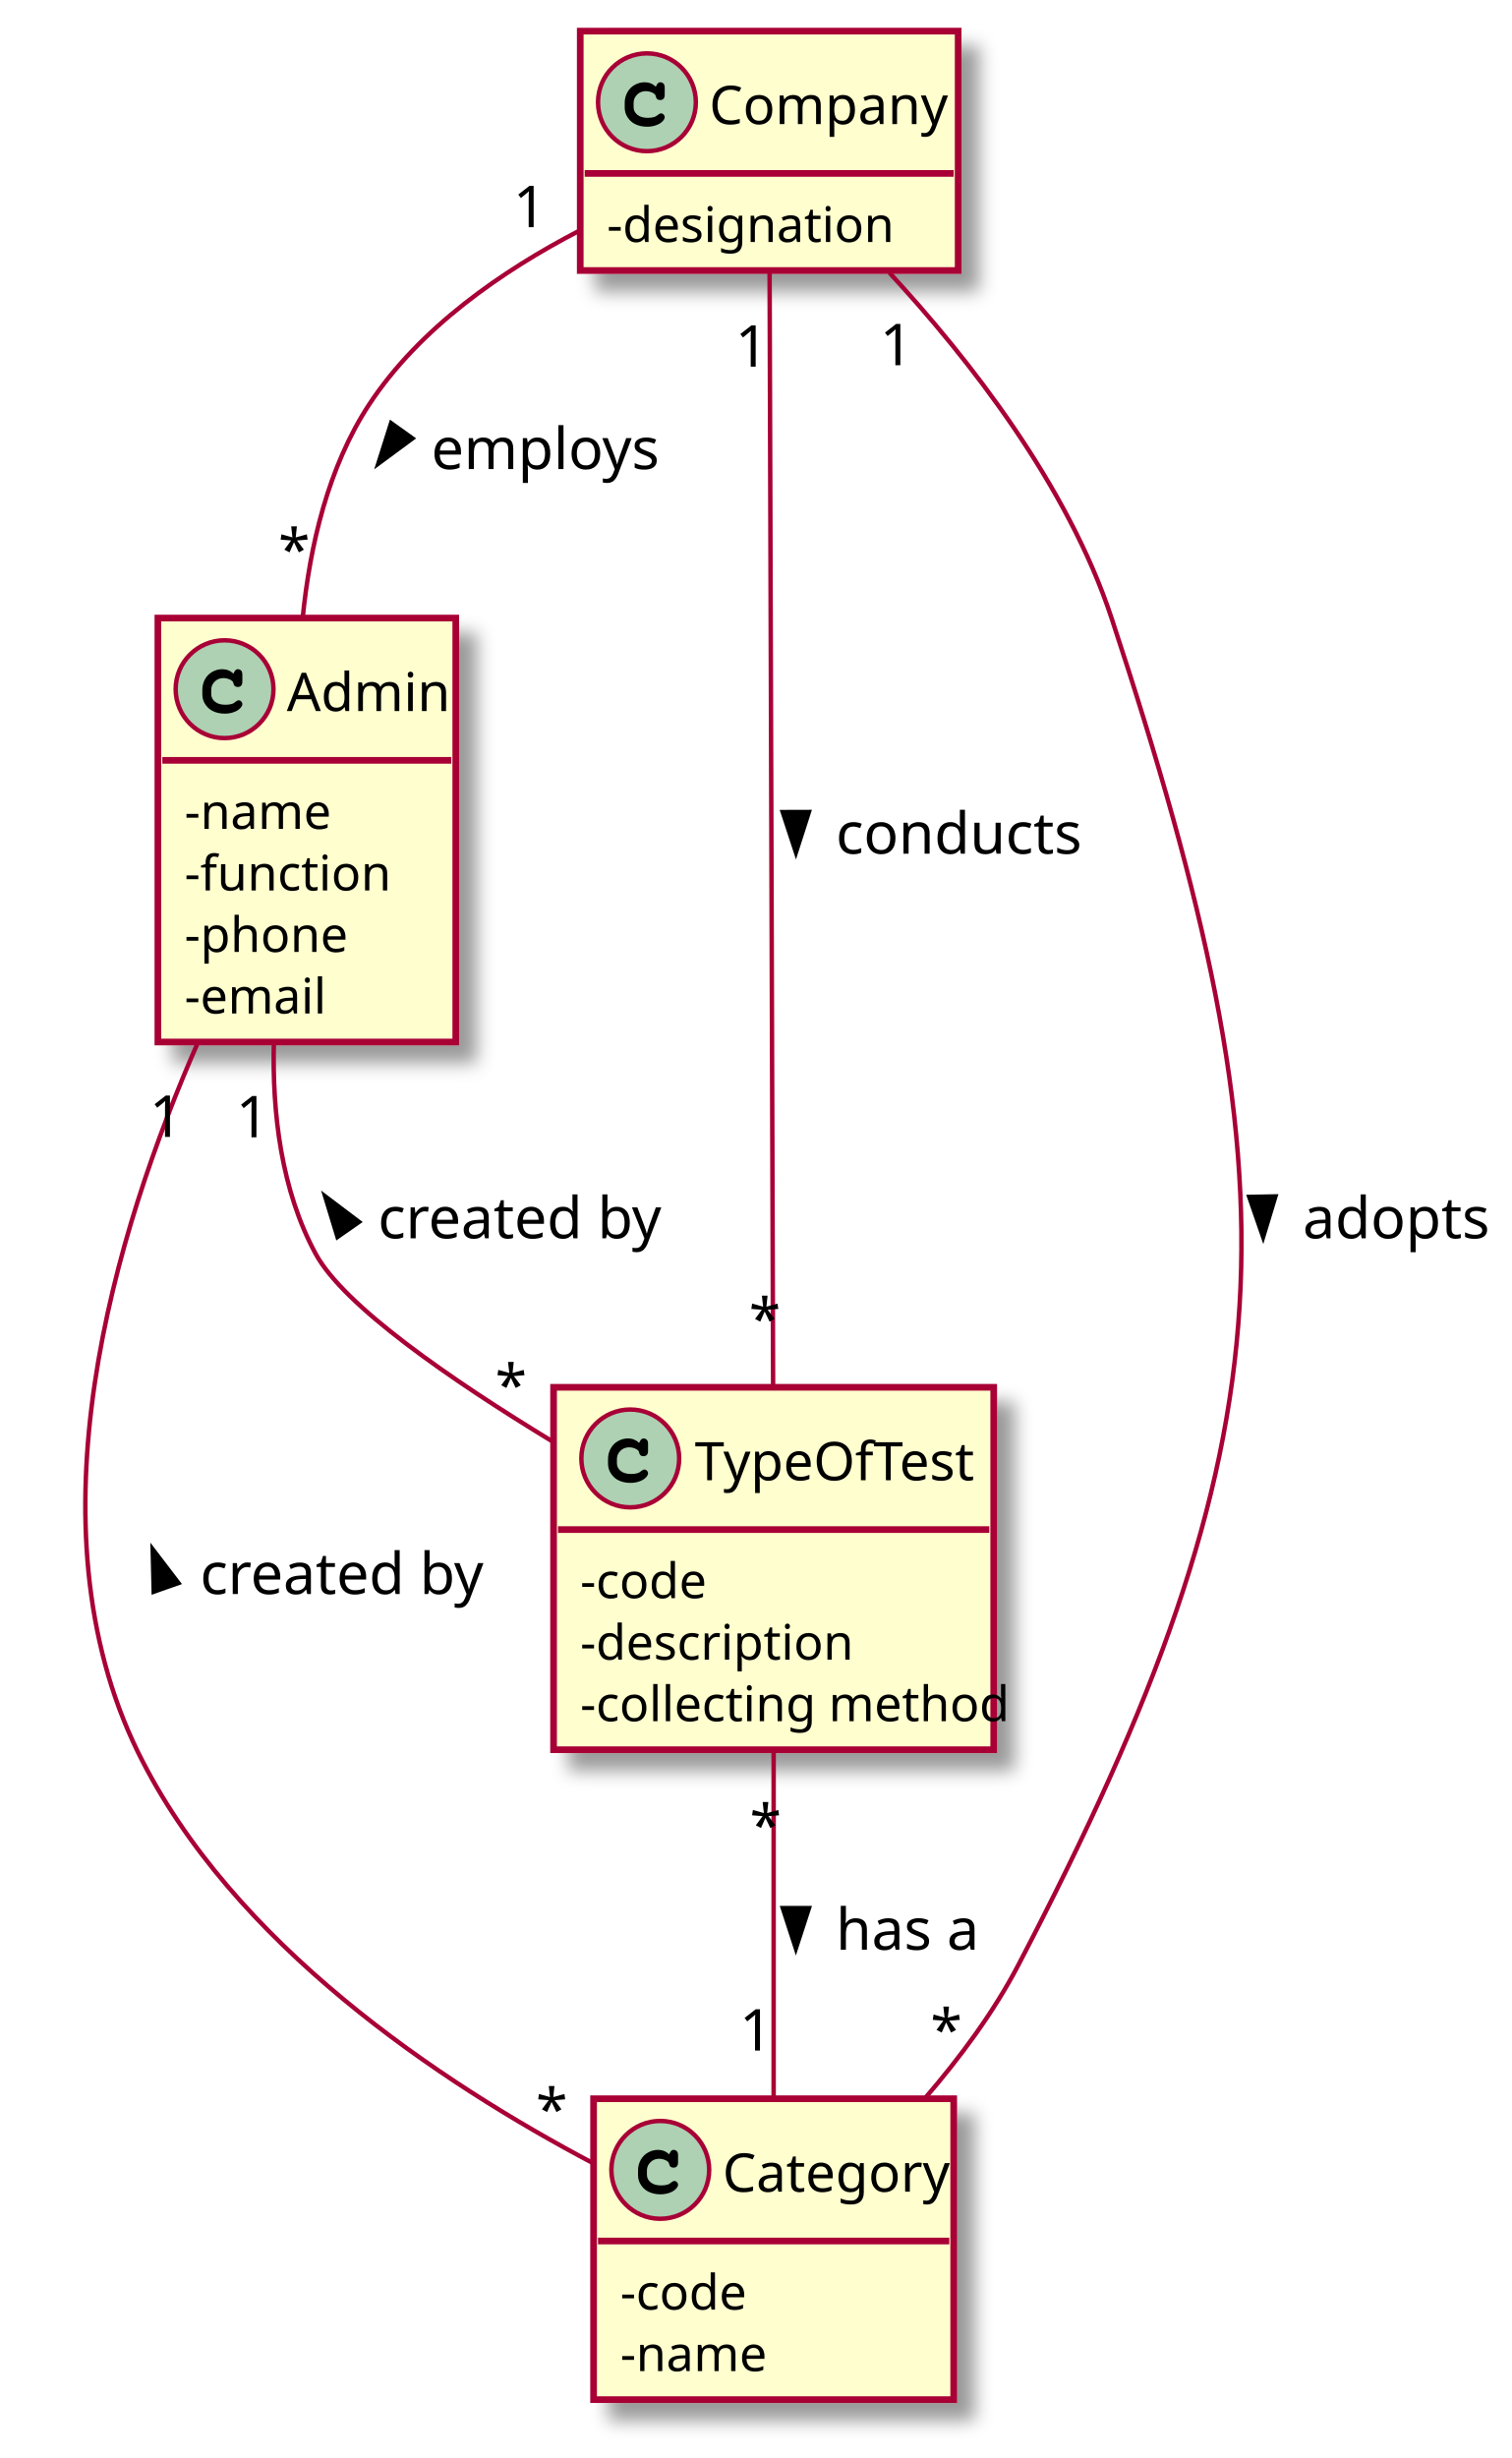
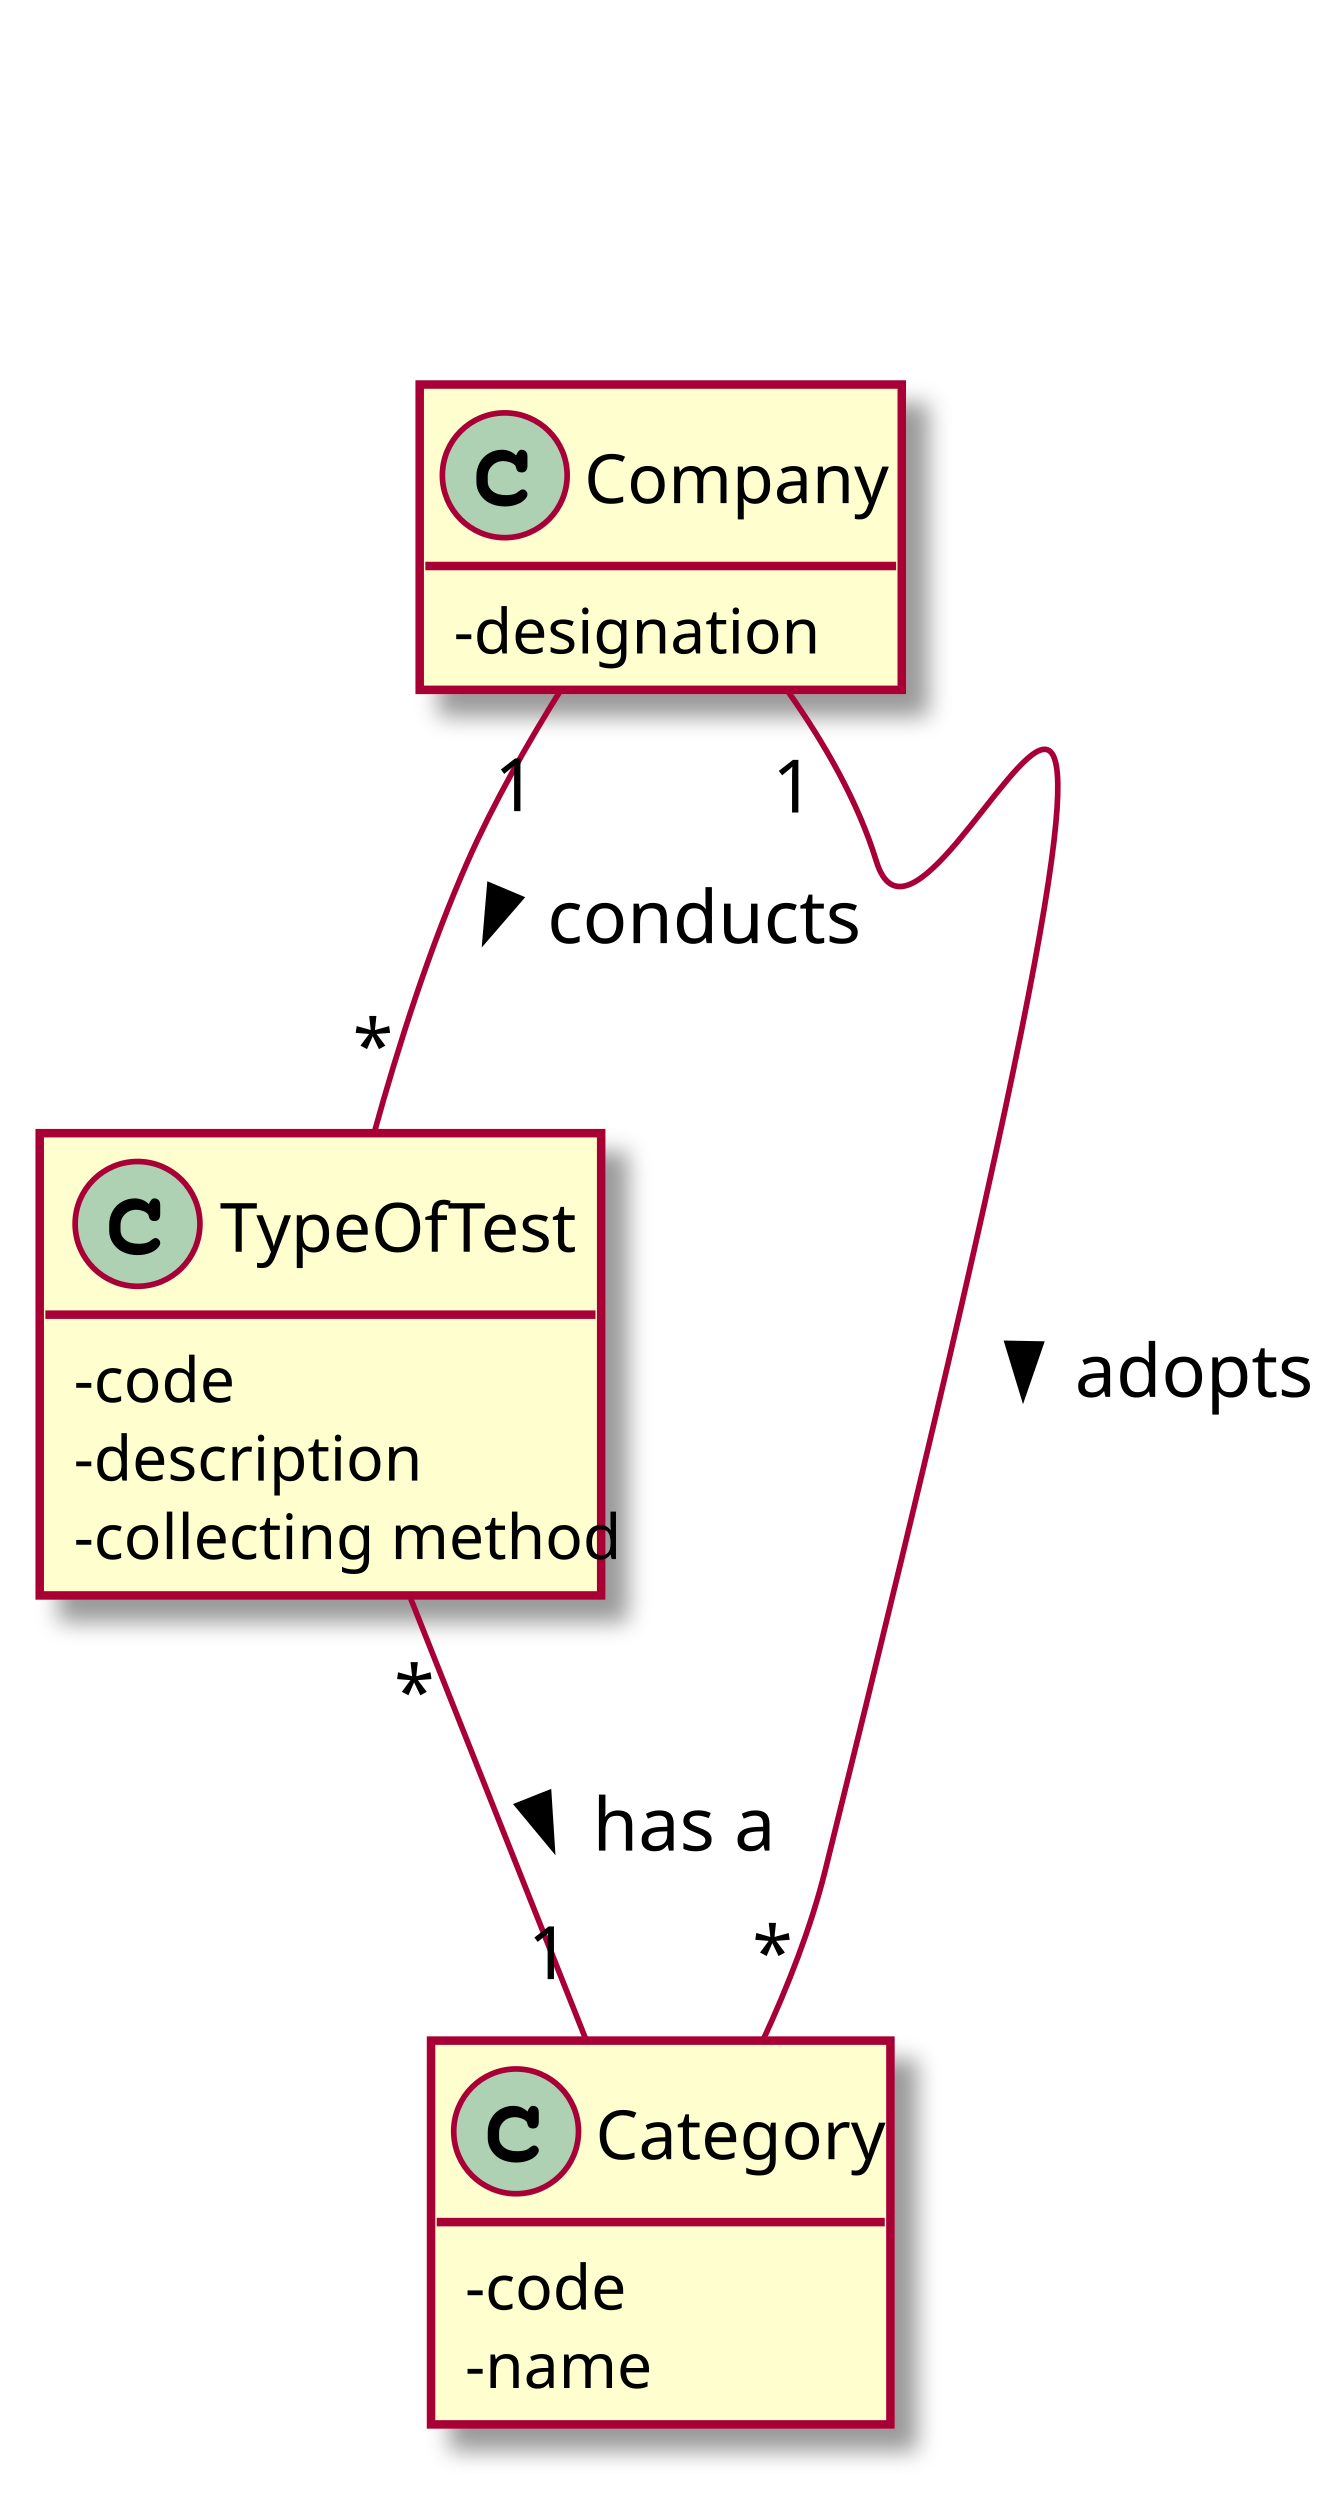
- <svg xmlns="http://www.w3.org/2000/svg" contentScriptType="application/ecmascript" contentStyleType="text/css" height="691.25px" preserveAspectRatio="none" style="width:425px;height:691px;" version="1.1" viewBox="0 0 425 691" width="425px" zoomAndPan="magnify">
+ <svg xmlns="http://www.w3.org/2000/svg" contentScriptType="application/ecmascript" contentStyleType="text/css" height="551.25px" preserveAspectRatio="none" style="width:295px;height:551px;" version="1.1" viewBox="0 0 295 551" width="295px" zoomAndPan="magnify">
  <defs>
-     <filter height="300%" id="fcqwrbm9k4csw" width="300%" x="-1" y="-1">
+     <filter height="300%" id="fmit0xvaeqiej" width="300%" x="-1" y="-1">
      <feGaussianBlur result="blurOut" stdDeviation="2.5" />
      <feColorMatrix in="blurOut" result="blurOut2" type="matrix" values="0 0 0 0 0 0 0 0 0 0 0 0 0 0 0 0 0 0 .4 0" />
      <feOffset dx="5.0" dy="5.0" in="blurOut2" result="blurOut3" />
      <feBlend in="SourceGraphic" in2="blurOut3" mode="normal" />
    </filter>
  </defs>
  <g>
-     <rect codeLine="26" fill="#FEFECE" filter="url(#fcqwrbm9k4csw)" height="67.295" id="Company" style="stroke:#A80036;stroke-width:1.875;" width="106.25" x="163.137" y="8.75" />
-     <ellipse cx="181.887" cy="28.75" fill="#ADD1B2" rx="13.75" ry="13.75" style="stroke:#A80036;stroke-width:1.25;" />
-     <path d="M184.387,24.375 Q184.641,23.75 184.934,23.438 Q185.227,23.125 185.559,23.125 Q186.145,23.125 186.516,23.477 Q186.887,23.828 186.887,24.648 L186.887,26.602 Q186.887,27.422 186.536,27.773 Q186.184,28.125 185.637,28.125 Q185.149,28.125 184.837,27.91 Q184.524,27.695 184.387,27.129 Q184.329,26.738 184.114,26.523 Q183.723,26.113 183.02,25.879 Q182.317,25.625 181.614,25.625 Q180.735,25.625 179.993,25.977 Q179.27,26.328 178.704,27.109 Q178.137,27.891 178.137,28.965 L178.137,30.117 Q178.137,31.406 179.192,32.266 Q180.247,33.125 182.122,33.125 Q183.235,33.125 184.016,32.871 Q184.466,32.734 184.973,32.285 Q185.305,32.031 185.481,31.953 Q185.657,31.875 185.872,31.875 Q186.282,31.875 186.575,32.207 Q186.887,32.52 186.887,32.969 Q186.887,33.398 186.458,33.906 Q185.833,34.648 184.837,35.059 Q183.528,35.625 181.927,35.625 Q180.052,35.625 178.548,34.883 Q177.337,34.297 176.477,33.027 Q175.637,31.758 175.637,30.254 L175.637,28.887 Q175.637,27.324 176.38,25.957 Q177.141,24.59 178.45,23.867 Q179.778,23.125 181.262,23.125 Q182.161,23.125 182.942,23.438 Q183.723,23.75 184.387,24.375 Z " fill="#000000" />
-     <text fill="#000000" font-family="sans-serif" font-size="15" lengthAdjust="spacing" textLength="66.25" x="199.387" y="34.888">Company</text>
-     <line style="stroke:#A80036;stroke-width:1.875;" x1="164.387" x2="268.137" y1="48.75" y2="48.75" />
-     <text fill="#000000" font-family="sans-serif" font-size="13.75" lengthAdjust="spacing" textLength="73.75" x="170.637" y="68.024">-designation</text>
-     <rect codeLine="19" fill="#FEFECE" filter="url(#fcqwrbm9k4csw)" height="119.18" id="Admin" style="stroke:#A80036;stroke-width:1.875;" width="83.75" x="44.388" y="173.75" />
-     <ellipse cx="63.138" cy="193.75" fill="#ADD1B2" rx="13.75" ry="13.75" style="stroke:#A80036;stroke-width:1.25;" />
-     <path d="M65.638,189.375 Q65.891,188.75 66.184,188.438 Q66.477,188.125 66.809,188.125 Q67.395,188.125 67.766,188.477 Q68.138,188.828 68.138,189.648 L68.138,191.602 Q68.138,192.422 67.786,192.773 Q67.434,193.125 66.888,193.125 Q66.399,193.125 66.087,192.91 Q65.774,192.695 65.638,192.129 Q65.579,191.738 65.364,191.523 Q64.973,191.113 64.27,190.879 Q63.567,190.625 62.864,190.625 Q61.985,190.625 61.243,190.977 Q60.52,191.328 59.954,192.109 Q59.388,192.891 59.388,193.965 L59.388,195.117 Q59.388,196.406 60.442,197.266 Q61.497,198.125 63.372,198.125 Q64.485,198.125 65.266,197.871 Q65.716,197.734 66.223,197.285 Q66.555,197.031 66.731,196.953 Q66.907,196.875 67.122,196.875 Q67.532,196.875 67.825,197.207 Q68.138,197.519 68.138,197.969 Q68.138,198.398 67.708,198.906 Q67.083,199.648 66.087,200.059 Q64.778,200.625 63.177,200.625 Q61.302,200.625 59.798,199.883 Q58.587,199.297 57.727,198.027 Q56.888,196.758 56.888,195.254 L56.888,193.887 Q56.888,192.324 57.63,190.957 Q58.391,189.59 59.7,188.867 Q61.028,188.125 62.513,188.125 Q63.411,188.125 64.192,188.438 Q64.973,188.75 65.638,189.375 Z " fill="#000000" />
-     <text fill="#000000" font-family="sans-serif" font-size="15" lengthAdjust="spacing" textLength="43.75" x="80.638" y="199.888">Admin</text>
-     <line style="stroke:#A80036;stroke-width:1.875;" x1="45.638" x2="126.888" y1="213.75" y2="213.75" />
-     <text fill="#000000" font-family="sans-serif" font-size="13.75" lengthAdjust="spacing" textLength="37.5" x="51.888" y="233.024">-name</text>
-     <text fill="#000000" font-family="sans-serif" font-size="13.75" lengthAdjust="spacing" textLength="53.75" x="51.888" y="250.319">-function</text>
-     <text fill="#000000" font-family="sans-serif" font-size="13.75" lengthAdjust="spacing" textLength="42.5" x="51.888" y="267.613">-phone</text>
-     <text fill="#000000" font-family="sans-serif" font-size="13.75" lengthAdjust="spacing" textLength="35" x="51.888" y="284.908">-email</text>
-     <rect codeLine="13" fill="#FEFECE" filter="url(#fcqwrbm9k4csw)" height="101.885" id="TypeOfTest" style="stroke:#A80036;stroke-width:1.875;" width="123.75" x="155.637" y="390" />
-     <ellipse cx="177.2" cy="410" fill="#ADD1B2" rx="13.75" ry="13.75" style="stroke:#A80036;stroke-width:1.25;" />
-     <path d="M179.7,405.625 Q179.954,405 180.247,404.688 Q180.54,404.375 180.872,404.375 Q181.458,404.375 181.829,404.727 Q182.2,405.078 182.2,405.898 L182.2,407.852 Q182.2,408.672 181.848,409.023 Q181.497,409.375 180.95,409.375 Q180.462,409.375 180.149,409.16 Q179.837,408.945 179.7,408.379 Q179.641,407.988 179.427,407.773 Q179.036,407.363 178.333,407.129 Q177.63,406.875 176.927,406.875 Q176.048,406.875 175.305,407.227 Q174.583,407.578 174.016,408.359 Q173.45,409.141 173.45,410.215 L173.45,411.367 Q173.45,412.656 174.505,413.516 Q175.559,414.375 177.434,414.375 Q178.548,414.375 179.329,414.121 Q179.778,413.984 180.286,413.535 Q180.618,413.281 180.794,413.203 Q180.97,413.125 181.184,413.125 Q181.595,413.125 181.887,413.457 Q182.2,413.769 182.2,414.219 Q182.2,414.648 181.77,415.156 Q181.145,415.898 180.149,416.309 Q178.841,416.875 177.239,416.875 Q175.364,416.875 173.86,416.133 Q172.649,415.547 171.79,414.277 Q170.95,413.008 170.95,411.504 L170.95,410.137 Q170.95,408.574 171.692,407.207 Q172.454,405.84 173.762,405.117 Q175.091,404.375 176.575,404.375 Q177.473,404.375 178.255,404.688 Q179.036,405 179.7,405.625 Z " fill="#000000" />
-     <text fill="#000000" font-family="sans-serif" font-size="15" lengthAdjust="spacing" textLength="77.5" x="195.325" y="416.138">TypeOfTest</text>
-     <line style="stroke:#A80036;stroke-width:1.875;" x1="156.887" x2="278.137" y1="430" y2="430" />
-     <text fill="#000000" font-family="sans-serif" font-size="13.75" lengthAdjust="spacing" textLength="35" x="163.137" y="449.274">-code</text>
-     <text fill="#000000" font-family="sans-serif" font-size="13.75" lengthAdjust="spacing" textLength="71.25" x="163.137" y="466.569">-description</text>
-     <text fill="#000000" font-family="sans-serif" font-size="13.75" lengthAdjust="spacing" textLength="108.75" x="163.137" y="483.863">-collecting method</text>
-     <rect codeLine="30" fill="#FEFECE" filter="url(#fcqwrbm9k4csw)" height="84.59" id="Category" style="stroke:#A80036;stroke-width:1.875;" width="101.25" x="166.887" y="590" />
-     <ellipse cx="185.637" cy="610" fill="#ADD1B2" rx="13.75" ry="13.75" style="stroke:#A80036;stroke-width:1.25;" />
-     <path d="M188.137,605.625 Q188.391,605 188.684,604.688 Q188.977,604.375 189.309,604.375 Q189.895,604.375 190.266,604.727 Q190.637,605.078 190.637,605.898 L190.637,607.852 Q190.637,608.672 190.286,609.023 Q189.934,609.375 189.387,609.375 Q188.899,609.375 188.587,609.16 Q188.274,608.945 188.137,608.379 Q188.079,607.988 187.864,607.773 Q187.473,607.363 186.77,607.129 Q186.067,606.875 185.364,606.875 Q184.485,606.875 183.743,607.227 Q183.02,607.578 182.454,608.359 Q181.887,609.141 181.887,610.215 L181.887,611.367 Q181.887,612.656 182.942,613.516 Q183.997,614.375 185.872,614.375 Q186.985,614.375 187.766,614.121 Q188.216,613.984 188.723,613.535 Q189.055,613.281 189.231,613.203 Q189.407,613.125 189.622,613.125 Q190.032,613.125 190.325,613.457 Q190.637,613.769 190.637,614.219 Q190.637,614.648 190.208,615.156 Q189.583,615.898 188.587,616.309 Q187.278,616.875 185.677,616.875 Q183.802,616.875 182.298,616.133 Q181.087,615.547 180.227,614.277 Q179.387,613.008 179.387,611.504 L179.387,610.137 Q179.387,608.574 180.13,607.207 Q180.891,605.84 182.2,605.117 Q183.528,604.375 185.012,604.375 Q185.911,604.375 186.692,604.688 Q187.473,605 188.137,605.625 Z " fill="#000000" />
-     <text fill="#000000" font-family="sans-serif" font-size="15" lengthAdjust="spacing" textLength="61.25" x="203.137" y="616.138">Category</text>
-     <line style="stroke:#A80036;stroke-width:1.875;" x1="168.137" x2="266.887" y1="630" y2="630" />
-     <text fill="#000000" font-family="sans-serif" font-size="13.75" lengthAdjust="spacing" textLength="35" x="174.387" y="649.274">-code</text>
-     <text fill="#000000" font-family="sans-serif" font-size="13.75" lengthAdjust="spacing" textLength="37.5" x="174.387" y="666.569">-name</text>
-     <path codeLine="6" d="M162.938,64.825 C141.2,76.112 117.9,92.213 103.763,113.75 C92.275,131.262 87.138,153.338 85.112,173.65 " fill="none" id="Company-Admin" style="stroke:#A80036;stroke-width:1.25;" />
-     <polygon fill="#000000" points="106.377,130.304,115.942,123.244,109.966,118.97,106.377,130.304" style="stroke:#000000;stroke-width:1.25;" />
-     <text fill="#000000" font-family="sans-serif" font-size="16.25" lengthAdjust="spacing" textLength="61.25" x="121.263" y="131.869">employs</text>
-     <text fill="#000000" font-family="sans-serif" font-size="16.25" lengthAdjust="spacing" textLength="8.75" x="144.27" y="63.868">1</text>
-     <text fill="#000000" font-family="sans-serif" font-size="16.25" lengthAdjust="spacing" textLength="6.25" x="78.235" y="160.315">*</text>
-     <path codeLine="7" d="M216.375,76.513 C216.588,145.775 217.1,307.413 217.363,389.8 " fill="none" id="Company-TypeOfTest" style="stroke:#A80036;stroke-width:1.25;" />
-     <polygon fill="#000000" points="223.782,239.595,227.42,228.277,220.073,228.3,223.782,239.595" style="stroke:#000000;stroke-width:1.25;" />
-     <text fill="#000000" font-family="sans-serif" font-size="16.25" lengthAdjust="spacing" textLength="66.25" x="235.012" y="239.994">conducts</text>
-     <text fill="#000000" font-family="sans-serif" font-size="16.25" lengthAdjust="spacing" textLength="8.75" x="206.693" y="103.08">1</text>
-     <text fill="#000000" font-family="sans-serif" font-size="16.25" lengthAdjust="spacing" textLength="6.25" x="210.57" y="376.579">*</text>
-     <path codeLine="8" d="M250.05,76.638 C272.562,101.037 300.2,136.412 312.512,173.75 C365.375,333.988 364.387,402.938 286.262,552.5 C279.375,565.688 269.85,578.513 260.075,589.85 " fill="none" id="Company-Category" style="stroke:#A80036;stroke-width:1.25;" />
-     <polygon fill="#000000" points="355.135,347.719,358.587,336.343,351.241,336.486,355.135,347.719" style="stroke:#000000;stroke-width:1.25;" />
-     <text fill="#000000" font-family="sans-serif" font-size="16.25" lengthAdjust="spacing" textLength="48.75" x="366.262" y="348.119">adopts</text>
-     <text fill="#000000" font-family="sans-serif" font-size="16.25" lengthAdjust="spacing" textLength="8.75" x="247.366" y="102.676">1</text>
-     <text fill="#000000" font-family="sans-serif" font-size="16.25" lengthAdjust="spacing" textLength="6.25" x="261.589" y="576.437">*</text>
-     <path codeLine="9" d="M77,293.025 C76.5,312.95 79.075,334.65 88.763,352.5 C96.662,367.05 126.487,387.712 155.438,405.3 " fill="none" id="Admin-TypeOfTest" style="stroke:#A80036;stroke-width:1.25;" />
-     <polygon fill="#000000" points="91.433,336.346,94.897,347.719,100.92,343.511,91.433,336.346" style="stroke:#000000;stroke-width:1.25;" />
-     <text fill="#000000" font-family="sans-serif" font-size="16.25" lengthAdjust="spacing" textLength="76.25" x="106.263" y="348.119">created by</text>
-     <text fill="#000000" font-family="sans-serif" font-size="16.25" lengthAdjust="spacing" textLength="8.75" x="66.332" y="319.724">1</text>
-     <text fill="#000000" font-family="sans-serif" font-size="16.25" lengthAdjust="spacing" textLength="6.25" x="139.204" y="395.214">*</text>
-     <path codeLine="10" d="M217.512,492.587 C217.512,522.95 217.512,561.225 217.512,589.862 " fill="none" id="TypeOfTest-Category" style="stroke:#A80036;stroke-width:1.25;" />
-     <polygon fill="#000000" points="223.762,547.72,227.436,536.413,220.089,536.413,223.762,547.72" style="stroke:#000000;stroke-width:1.25;" />
-     <text fill="#000000" font-family="sans-serif" font-size="16.25" lengthAdjust="spacing" textLength="40" x="235.012" y="548.119">has a</text>
-     <text fill="#000000" font-family="sans-serif" font-size="16.25" lengthAdjust="spacing" textLength="6.25" x="210.784" y="518.929">*</text>
-     <text fill="#000000" font-family="sans-serif" font-size="16.25" lengthAdjust="spacing" textLength="8.75" x="207.901" y="576.452">1</text>
-     <path codeLine="11" d="M55.875,292.538 C31.988,346.775 7.5,428.663 38.763,492.5 C65.2,546.487 123.888,585.5 166.825,608.163 " fill="none" id="Admin-Category" style="stroke:#A80036;stroke-width:1.25;" />
-     <polygon fill="#000000" points="42.94,435.573,43.224,447.458,50.155,445.022,42.94,435.573" style="stroke:#000000;stroke-width:1.25;" />
-     <text fill="#000000" font-family="sans-serif" font-size="16.25" lengthAdjust="spacing" textLength="76.25" x="56.263" y="448.119">created by</text>
-     <text fill="#000000" font-family="sans-serif" font-size="16.25" lengthAdjust="spacing" textLength="8.75" x="42.019" y="319.602">1</text>
-     <text fill="#000000" font-family="sans-serif" font-size="16.25" lengthAdjust="spacing" textLength="6.25" x="150.653" y="598.779">*</text>
+     <rect codeLine="18" fill="#FEFECE" filter="url(#fmit0xvaeqiej)" height="67.295" id="Company" style="stroke:#A80036;stroke-width:1.875;" width="106.25" x="92.5" y="84.75" />
+     <ellipse cx="111.25" cy="104.75" fill="#ADD1B2" rx="13.75" ry="13.75" style="stroke:#A80036;stroke-width:1.25;" />
+     <path d="M113.75,100.375 Q114.004,99.75 114.297,99.438 Q114.59,99.125 114.922,99.125 Q115.508,99.125 115.879,99.477 Q116.25,99.828 116.25,100.648 L116.25,102.602 Q116.25,103.422 115.898,103.773 Q115.547,104.125 115,104.125 Q114.512,104.125 114.199,103.91 Q113.887,103.695 113.75,103.129 Q113.691,102.738 113.477,102.523 Q113.086,102.113 112.383,101.879 Q111.68,101.625 110.977,101.625 Q110.098,101.625 109.356,101.977 Q108.633,102.328 108.066,103.109 Q107.5,103.891 107.5,104.965 L107.5,106.117 Q107.5,107.406 108.555,108.266 Q109.609,109.125 111.484,109.125 Q112.598,109.125 113.379,108.871 Q113.828,108.734 114.336,108.285 Q114.668,108.031 114.844,107.953 Q115.019,107.875 115.234,107.875 Q115.644,107.875 115.938,108.207 Q116.25,108.519 116.25,108.969 Q116.25,109.398 115.82,109.906 Q115.195,110.648 114.199,111.059 Q112.891,111.625 111.289,111.625 Q109.414,111.625 107.91,110.883 Q106.699,110.297 105.84,109.027 Q105,107.758 105,106.254 L105,104.887 Q105,103.324 105.742,101.957 Q106.504,100.59 107.812,99.867 Q109.141,99.125 110.625,99.125 Q111.523,99.125 112.305,99.438 Q113.086,99.75 113.75,100.375 Z " fill="#000000" />
+     <text fill="#000000" font-family="sans-serif" font-size="15" lengthAdjust="spacing" textLength="66.25" x="128.75" y="110.888">Company</text>
+     <line style="stroke:#A80036;stroke-width:1.875;" x1="93.75" x2="197.5" y1="124.75" y2="124.75" />
+     <text fill="#000000" font-family="sans-serif" font-size="13.75" lengthAdjust="spacing" textLength="73.75" x="100" y="144.024">-designation</text>
+     <rect codeLine="11" fill="#FEFECE" filter="url(#fmit0xvaeqiej)" height="101.885" id="TypeOfTest" style="stroke:#A80036;stroke-width:1.875;" width="123.75" x="8.75" y="249.75" />
+     <ellipse cx="30.312" cy="269.75" fill="#ADD1B2" rx="13.75" ry="13.75" style="stroke:#A80036;stroke-width:1.25;" />
+     <path d="M32.812,265.375 Q33.066,264.75 33.359,264.438 Q33.652,264.125 33.984,264.125 Q34.57,264.125 34.941,264.477 Q35.312,264.828 35.312,265.648 L35.312,267.602 Q35.312,268.422 34.961,268.773 Q34.609,269.125 34.062,269.125 Q33.574,269.125 33.262,268.91 Q32.949,268.695 32.812,268.129 Q32.754,267.738 32.539,267.523 Q32.148,267.113 31.445,266.879 Q30.742,266.625 30.039,266.625 Q29.16,266.625 28.418,266.977 Q27.695,267.328 27.129,268.109 Q26.562,268.891 26.562,269.965 L26.562,271.117 Q26.562,272.406 27.617,273.266 Q28.672,274.125 30.547,274.125 Q31.66,274.125 32.441,273.871 Q32.891,273.734 33.398,273.285 Q33.73,273.031 33.906,272.953 Q34.082,272.875 34.297,272.875 Q34.707,272.875 35,273.207 Q35.312,273.519 35.312,273.969 Q35.312,274.398 34.883,274.906 Q34.258,275.648 33.262,276.059 Q31.953,276.625 30.352,276.625 Q28.477,276.625 26.973,275.883 Q25.762,275.297 24.902,274.027 Q24.062,272.758 24.062,271.254 L24.062,269.887 Q24.062,268.324 24.805,266.957 Q25.566,265.59 26.875,264.867 Q28.203,264.125 29.688,264.125 Q30.586,264.125 31.367,264.438 Q32.148,264.75 32.812,265.375 Z " fill="#000000" />
+     <text fill="#000000" font-family="sans-serif" font-size="15" lengthAdjust="spacing" textLength="77.5" x="48.438" y="275.888">TypeOfTest</text>
+     <line style="stroke:#A80036;stroke-width:1.875;" x1="10" x2="131.25" y1="289.75" y2="289.75" />
+     <text fill="#000000" font-family="sans-serif" font-size="13.75" lengthAdjust="spacing" textLength="35" x="16.25" y="309.024">-code</text>
+     <text fill="#000000" font-family="sans-serif" font-size="13.75" lengthAdjust="spacing" textLength="71.25" x="16.25" y="326.319">-description</text>
+     <text fill="#000000" font-family="sans-serif" font-size="13.75" lengthAdjust="spacing" textLength="108.75" x="16.25" y="343.613">-collecting method</text>
+     <rect codeLine="22" fill="#FEFECE" filter="url(#fmit0xvaeqiej)" height="84.59" id="Category" style="stroke:#A80036;stroke-width:1.875;" width="101.25" x="95" y="449.75" />
+     <ellipse cx="113.75" cy="469.75" fill="#ADD1B2" rx="13.75" ry="13.75" style="stroke:#A80036;stroke-width:1.25;" />
+     <path d="M116.25,465.375 Q116.504,464.75 116.797,464.438 Q117.09,464.125 117.422,464.125 Q118.008,464.125 118.379,464.477 Q118.75,464.828 118.75,465.648 L118.75,467.602 Q118.75,468.422 118.398,468.773 Q118.047,469.125 117.5,469.125 Q117.012,469.125 116.699,468.91 Q116.387,468.695 116.25,468.129 Q116.191,467.738 115.977,467.523 Q115.586,467.113 114.883,466.879 Q114.18,466.625 113.477,466.625 Q112.598,466.625 111.856,466.977 Q111.133,467.328 110.566,468.109 Q110,468.891 110,469.965 L110,471.117 Q110,472.406 111.055,473.266 Q112.109,474.125 113.984,474.125 Q115.098,474.125 115.879,473.871 Q116.328,473.734 116.836,473.285 Q117.168,473.031 117.344,472.953 Q117.519,472.875 117.734,472.875 Q118.144,472.875 118.438,473.207 Q118.75,473.519 118.75,473.969 Q118.75,474.398 118.32,474.906 Q117.695,475.648 116.699,476.059 Q115.391,476.625 113.789,476.625 Q111.914,476.625 110.41,475.883 Q109.199,475.297 108.34,474.027 Q107.5,472.758 107.5,471.254 L107.5,469.887 Q107.5,468.324 108.242,466.957 Q109.004,465.59 110.312,464.867 Q111.641,464.125 113.125,464.125 Q114.023,464.125 114.805,464.438 Q115.586,464.75 116.25,465.375 Z " fill="#000000" />
+     <text fill="#000000" font-family="sans-serif" font-size="15" lengthAdjust="spacing" textLength="61.25" x="131.25" y="475.888">Category</text>
+     <line style="stroke:#A80036;stroke-width:1.875;" x1="96.25" x2="195" y1="489.75" y2="489.75" />
+     <text fill="#000000" font-family="sans-serif" font-size="13.75" lengthAdjust="spacing" textLength="35" x="102.5" y="509.024">-code</text>
+     <text fill="#000000" font-family="sans-serif" font-size="13.75" lengthAdjust="spacing" textLength="37.5" x="102.5" y="526.319">-name</text>
+     <path codeLine="7" d="M123.487,152.262 C116.312,163.762 108.763,177.012 103.125,189.75 C94.75,208.688 87.812,230.4 82.525,249.488 " fill="none" id="Company-TypeOfTest" style="stroke:#A80036;stroke-width:1.25;" />
+     <polygon fill="#000000" points="106.948,206.979,114.724,197.986,107.953,195.134,106.948,206.979" style="stroke:#000000;stroke-width:1.25;" />
+     <text fill="#000000" font-family="sans-serif" font-size="16.25" lengthAdjust="spacing" textLength="66.25" x="120.625" y="207.869">conducts</text>
+     <text fill="#000000" font-family="sans-serif" font-size="16.25" lengthAdjust="spacing" textLength="8.75" x="108.938" y="178.775">1</text>
+     <text fill="#000000" font-family="sans-serif" font-size="16.25" lengthAdjust="spacing" textLength="6.25" x="77.728" y="236.256">*</text>
+     <path codeLine="8" d="M173.75,152.512 C181.588,163.613 189.075,176.55 193.125,189.75 C206.188,232.238 282.55,7.5 181.875,412.25 C178.75,424.812 173.637,437.825 168.213,449.562 " fill="none" id="Company-Category" style="stroke:#A80036;stroke-width:1.25;" />
+     <polygon fill="#000000" points="225.508,307.469,229.392,296.233,222.046,296.096,225.508,307.469" style="stroke:#000000;stroke-width:1.25;" />
+     <text fill="#000000" font-family="sans-serif" font-size="16.25" lengthAdjust="spacing" textLength="48.75" x="236.875" y="307.869">adopts</text>
+     <text fill="#000000" font-family="sans-serif" font-size="16.25" lengthAdjust="spacing" textLength="8.75" x="170.195" y="179.08">1</text>
+     <text fill="#000000" font-family="sans-serif" font-size="16.25" lengthAdjust="spacing" textLength="6.25" x="165.794" y="436.142">*</text>
+     <path codeLine="9" d="M90.525,352.337 C102.588,382.7 117.8,420.975 129.175,449.613 " fill="none" id="TypeOfTest-Category" style="stroke:#A80036;stroke-width:1.25;" />
+     <polygon fill="#000000" points="121.683,407.028,120.922,395.164,114.094,397.877,121.683,407.028" style="stroke:#000000;stroke-width:1.25;" />
+     <text fill="#000000" font-family="sans-serif" font-size="16.25" lengthAdjust="spacing" textLength="40" x="130.625" y="407.869">has a</text>
+     <text fill="#000000" font-family="sans-serif" font-size="16.25" lengthAdjust="spacing" textLength="6.25" x="86.844" y="378.68">*</text>
+     <text fill="#000000" font-family="sans-serif" font-size="16.25" lengthAdjust="spacing" textLength="8.75" x="116.325" y="436.202">1</text>
  </g>
</svg>
